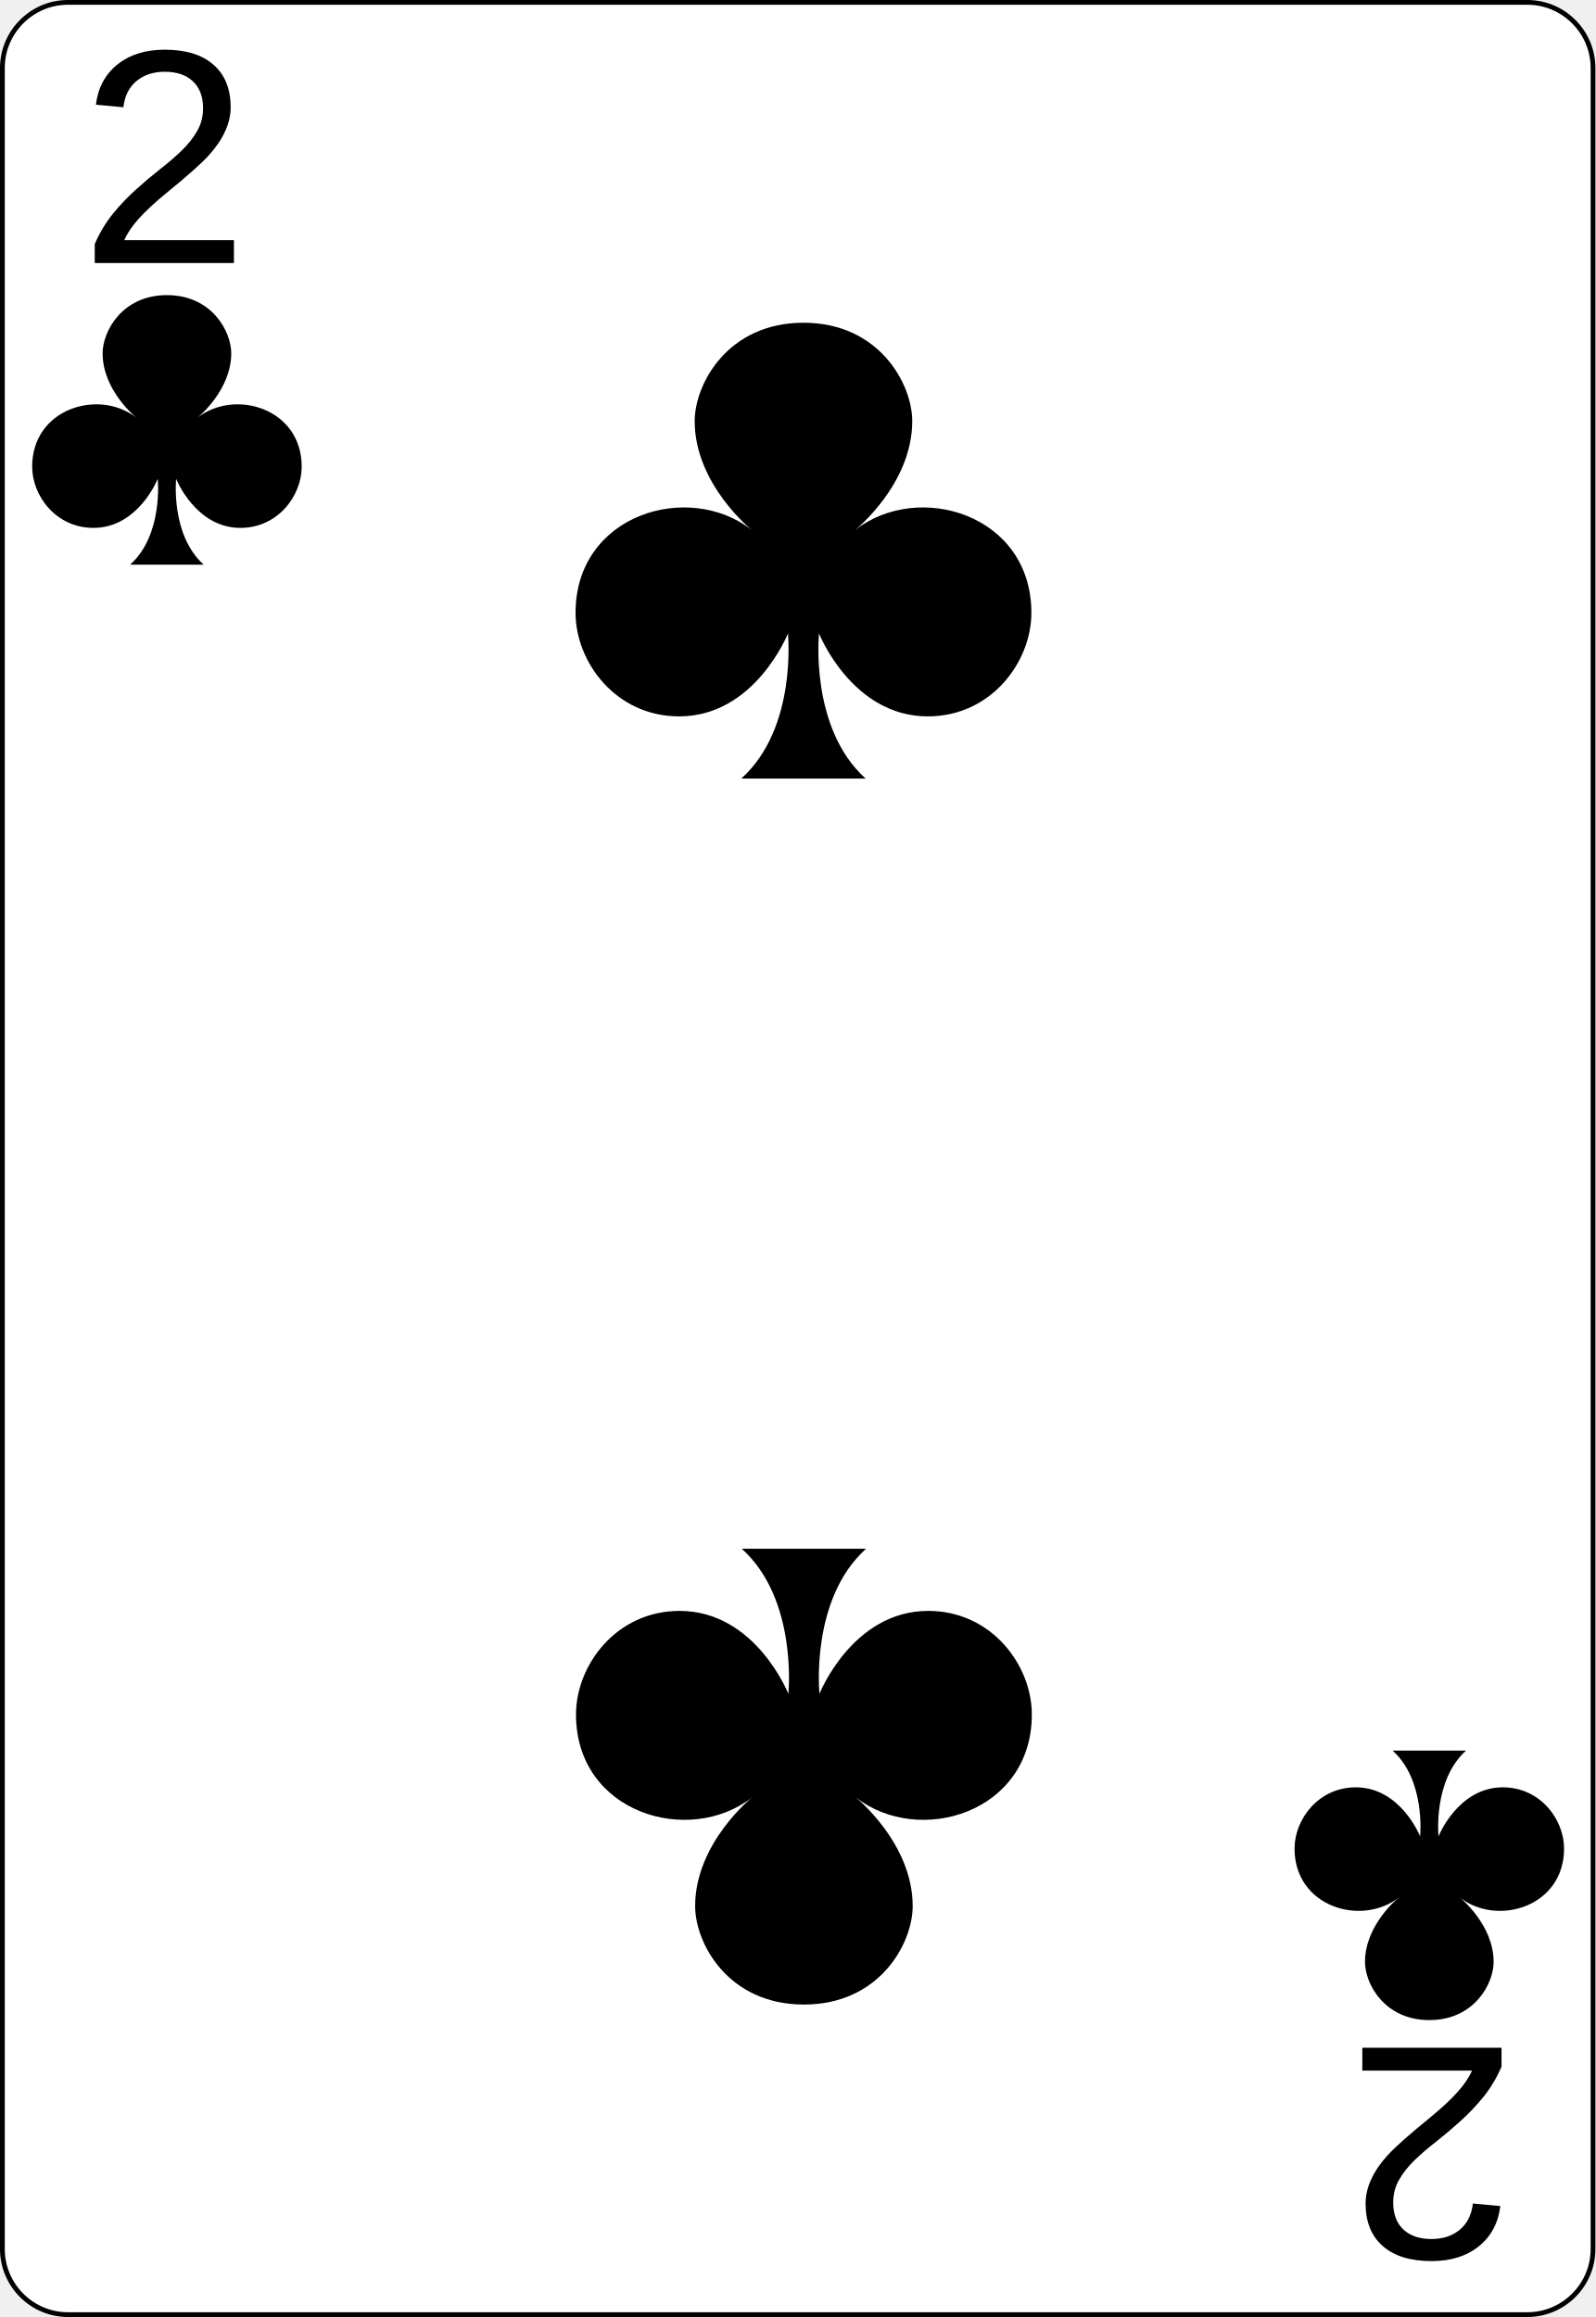
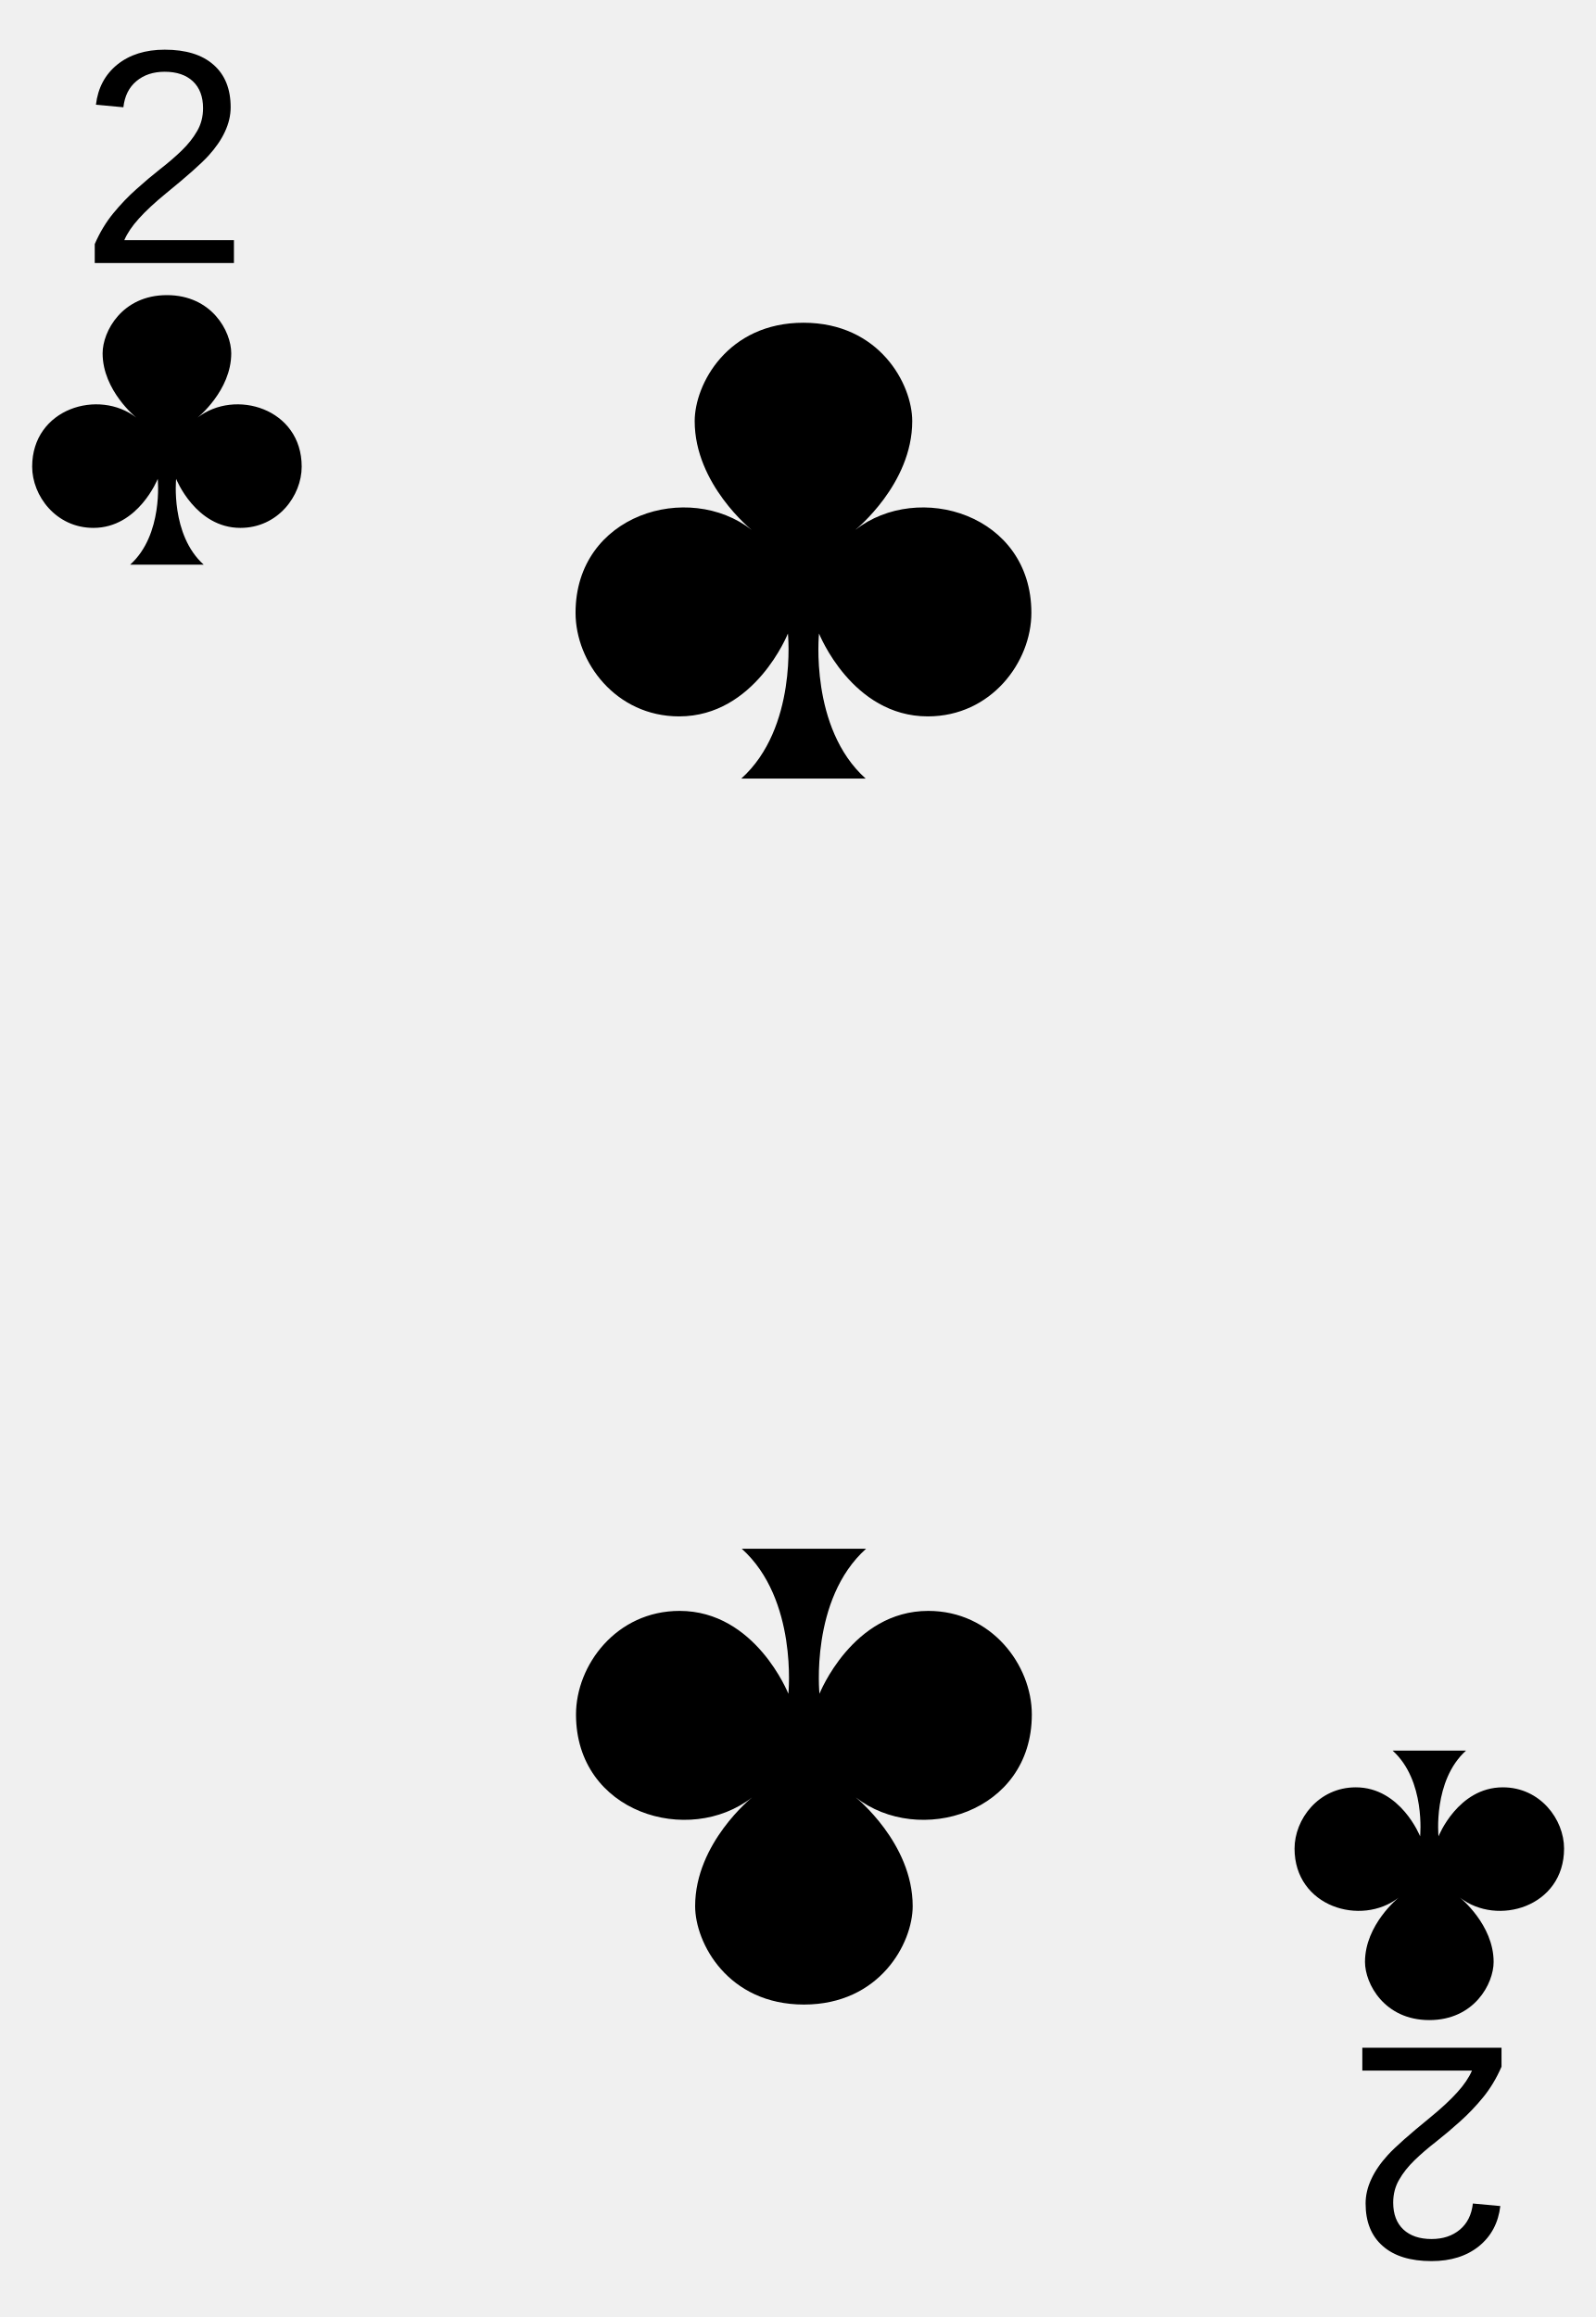
<svg xmlns="http://www.w3.org/2000/svg" xmlns:xlink="http://www.w3.org/1999/xlink" width="167.087pt" height="242.667pt" viewBox="0 0 167.087 242.667" xml:space="preserve" id="svg2" version="1.1">
  <defs id="defs41">
    <radialGradient xlink:href="#linearGradient2984" id="radialGradient3760" cx="48.231" cy="18.138" fx="48.231" fy="18.138" r="9.5" gradientUnits="userSpaceOnUse" gradientTransform="matrix(-1.560526,0.01828294,-0.02684055,-2.290953,123.9838,58.80911)" />
    <linearGradient id="linearGradient2984">
      <stop style="stop-color:#000000;stop-opacity:1;" offset="0" id="stop2986" />
      <stop style="stop-color:#000000;stop-opacity:0.656;" offset="1" id="stop2988" />
    </linearGradient>
    <radialGradient xlink:href="#linearGradient3784" id="radialGradient3792" cx="171.487" cy="511.223" fx="171.487" fy="511.223" r="81.903" gradientTransform="matrix(1.152989,-0.6739155,0.3948202,0.6754904,-233.6326,270.4008)" gradientUnits="userSpaceOnUse" />
    <linearGradient id="linearGradient3784">
      <stop style="stop-color:#ffffff;stop-opacity:0.534;" offset="0" id="stop3786" />
      <stop style="stop-color:#000000;stop-opacity:0;" offset="1" id="stop3788" />
    </linearGradient>
    <radialGradient r="81.903" fy="511.223" fx="171.487" cy="511.223" cx="171.487" gradientTransform="matrix(1.152989,-0.6739155,0.3948202,0.6754904,-233.6326,270.4008)" gradientUnits="userSpaceOnUse" id="radialGradient3855" xlink:href="#linearGradient3784-4" />
    <linearGradient id="linearGradient3784-4">
      <stop style="stop-color:#ffffff;stop-opacity:0.519;" offset="0" id="stop3786-8" />
      <stop style="stop-color:#000000;stop-opacity:0;" offset="1" id="stop3788-6" />
    </linearGradient>
    <radialGradient r="81.903" fy="461.841" fx="181.694" cy="461.841" cx="181.694" gradientTransform="matrix(1.152989,-0.6739155,0.3948202,0.6754904,-233.6326,270.4008)" gradientUnits="userSpaceOnUse" id="radialGradient3916" xlink:href="#linearGradient3784-3" />
    <linearGradient id="linearGradient3784-3">
      <stop style="stop-color:#ffffff;stop-opacity:0.702;" offset="0" id="stop3786-86" />
      <stop style="stop-color:#000000;stop-opacity:0;" offset="1" id="stop3788-2" />
    </linearGradient>
  </defs>
  <g id="Layer_x0020_1" style="fill-rule:nonzero;clip-rule:nonzero;stroke:#000000;stroke-miterlimit:4;">
-     <path style="fill:#FFFFFF;stroke-width:0.5;" d="M166.837,235.548c0,3.777-3.087,6.869-6.871,6.869H7.111c-3.775,0-6.861-3.092-6.861-6.869V7.12C0.25,3.343,3.336,0.25,7.111,0.25h152.855    c3.784,0,6.871,3.093,6.871,6.87v228.428z" id="path5" />
    <g style="stroke:none;" id="g7">
      <g id="g9">
				
			</g>
    </g>
    <g id="g15">
			
		</g>
    <g id="g19">
			
		</g>
    <g style="stroke:none;" id="g23">
      <g id="g25">
				
			</g>
    </g>
    <g style="stroke:none;" id="g31">
      <g id="g33">
				
			</g>
    </g>
  </g>
  <text xml:space="preserve" style="font-size:32px;font-style:normal;font-weight:normal;line-height:125%;letter-spacing:0px;word-spacing:0px;fill:#000000;fill-opacity:1;stroke:none;font-family:Bitstream Vera Sans" x="8.311" y="27.548" id="text3788">
    <tspan id="tspan3790" x="8.311" y="27.548" style="font-style:normal;font-variant:normal;font-weight:normal;font-stretch:normal;font-family:Arial;-inkscape-font-specification:Arial">2</tspan>
  </text>
  <g transform="matrix(1.485651,0,0,1.485651,-54.02466,10.01807)" id="layer1-1-4">
    <path id="cl-9" d="m 50.291,22.698 c 0,0 2.375,-1.9 2.375,-4.534 0,-1.542 -1.369,-4.102 -4.534,-4.102 -3.165,0 -4.534,2.561 -4.534,4.102 0,2.634 2.375,4.534 2.375,4.534 -2.638,-2.055 -7.341,-0.652 -7.341,3.455 0,2.056 1.68,4.318 4.318,4.318 3.165,0 4.534,-3.455 4.534,-3.455 0,0 0.402,3.938 -1.943,6.046 h 5.182 c -2.345,-2.107 -1.943,-6.046 -1.943,-6.046 0,0 1.369,3.455 4.534,3.455 2.639,0 4.318,-2.263 4.318,-4.318 0,-4.107 -4.703,-5.51 -7.341,-3.455 z" style="fill:#000000" />
  </g>
  <text xml:space="preserve" style="font-size:32px;font-style:normal;font-weight:normal;line-height:125%;letter-spacing:0px;word-spacing:0px;fill:#000000;fill-opacity:1;stroke:none;font-family:Bitstream Vera Sans" x="-158.864" y="-214.467" id="text3788-8" transform="scale(-1,-1)">
    <tspan id="tspan3790-7" x="-158.864" y="-214.467" style="font-style:normal;font-variant:normal;font-weight:normal;font-stretch:normal;font-family:Arial;-inkscape-font-specification:Arial">2</tspan>
  </text>
  <g transform="matrix(-1.485651,0,0,-1.485651,221.1992,232.4618)" id="layer1-1-4-1">
    <path id="cl-9-7" d="m 50.291,22.698 c 0,0 2.375,-1.9 2.375,-4.534 0,-1.542 -1.369,-4.102 -4.534,-4.102 -3.165,0 -4.534,2.561 -4.534,4.102 0,2.634 2.375,4.534 2.375,4.534 -2.638,-2.055 -7.341,-0.652 -7.341,3.455 0,2.056 1.68,4.318 4.318,4.318 3.165,0 4.534,-3.455 4.534,-3.455 0,0 0.402,3.938 -1.943,6.046 h 5.182 c -2.345,-2.107 -1.943,-6.046 -1.943,-6.046 0,0 1.369,3.455 4.534,3.455 2.639,0 4.318,-2.263 4.318,-4.318 0,-4.107 -4.703,-5.51 -7.341,-3.455 z" style="fill:#000000" />
  </g>
  <g transform="matrix(2.512578,0,0,2.512578,-36.78839,-1.531116)" id="layer1-1-4-8">
    <path id="cl-9-8" d="m 50.291,22.698 c 0,0 2.375,-1.9 2.375,-4.534 0,-1.542 -1.369,-4.102 -4.534,-4.102 -3.165,0 -4.534,2.561 -4.534,4.102 0,2.634 2.375,4.534 2.375,4.534 -2.638,-2.055 -7.341,-0.652 -7.341,3.455 0,2.056 1.68,4.318 4.318,4.318 3.165,0 4.534,-3.455 4.534,-3.455 0,0 0.402,3.938 -1.943,6.046 h 5.182 c -2.345,-2.107 -1.943,-6.046 -1.943,-6.046 0,0 1.369,3.455 4.534,3.455 2.639,0 4.318,-2.263 4.318,-4.318 0,-4.107 -4.703,-5.51 -7.341,-3.455 z" style="fill:#000000" />
  </g>
  <g transform="matrix(-2.512578,0,0,-2.512578,205.1295,245.2751)" id="layer1-1-4-8-0">
    <path id="cl-9-8-6" d="m 50.291,22.698 c 0,0 2.375,-1.9 2.375,-4.534 0,-1.542 -1.369,-4.102 -4.534,-4.102 -3.165,0 -4.534,2.561 -4.534,4.102 0,2.634 2.375,4.534 2.375,4.534 -2.638,-2.055 -7.341,-0.652 -7.341,3.455 0,2.056 1.68,4.318 4.318,4.318 3.165,0 4.534,-3.455 4.534,-3.455 0,0 0.402,3.938 -1.943,6.046 h 5.182 c -2.345,-2.107 -1.943,-6.046 -1.943,-6.046 0,0 1.369,3.455 4.534,3.455 2.639,0 4.318,-2.263 4.318,-4.318 0,-4.107 -4.703,-5.51 -7.341,-3.455 z" style="fill:#000000" />
  </g>
</svg>
